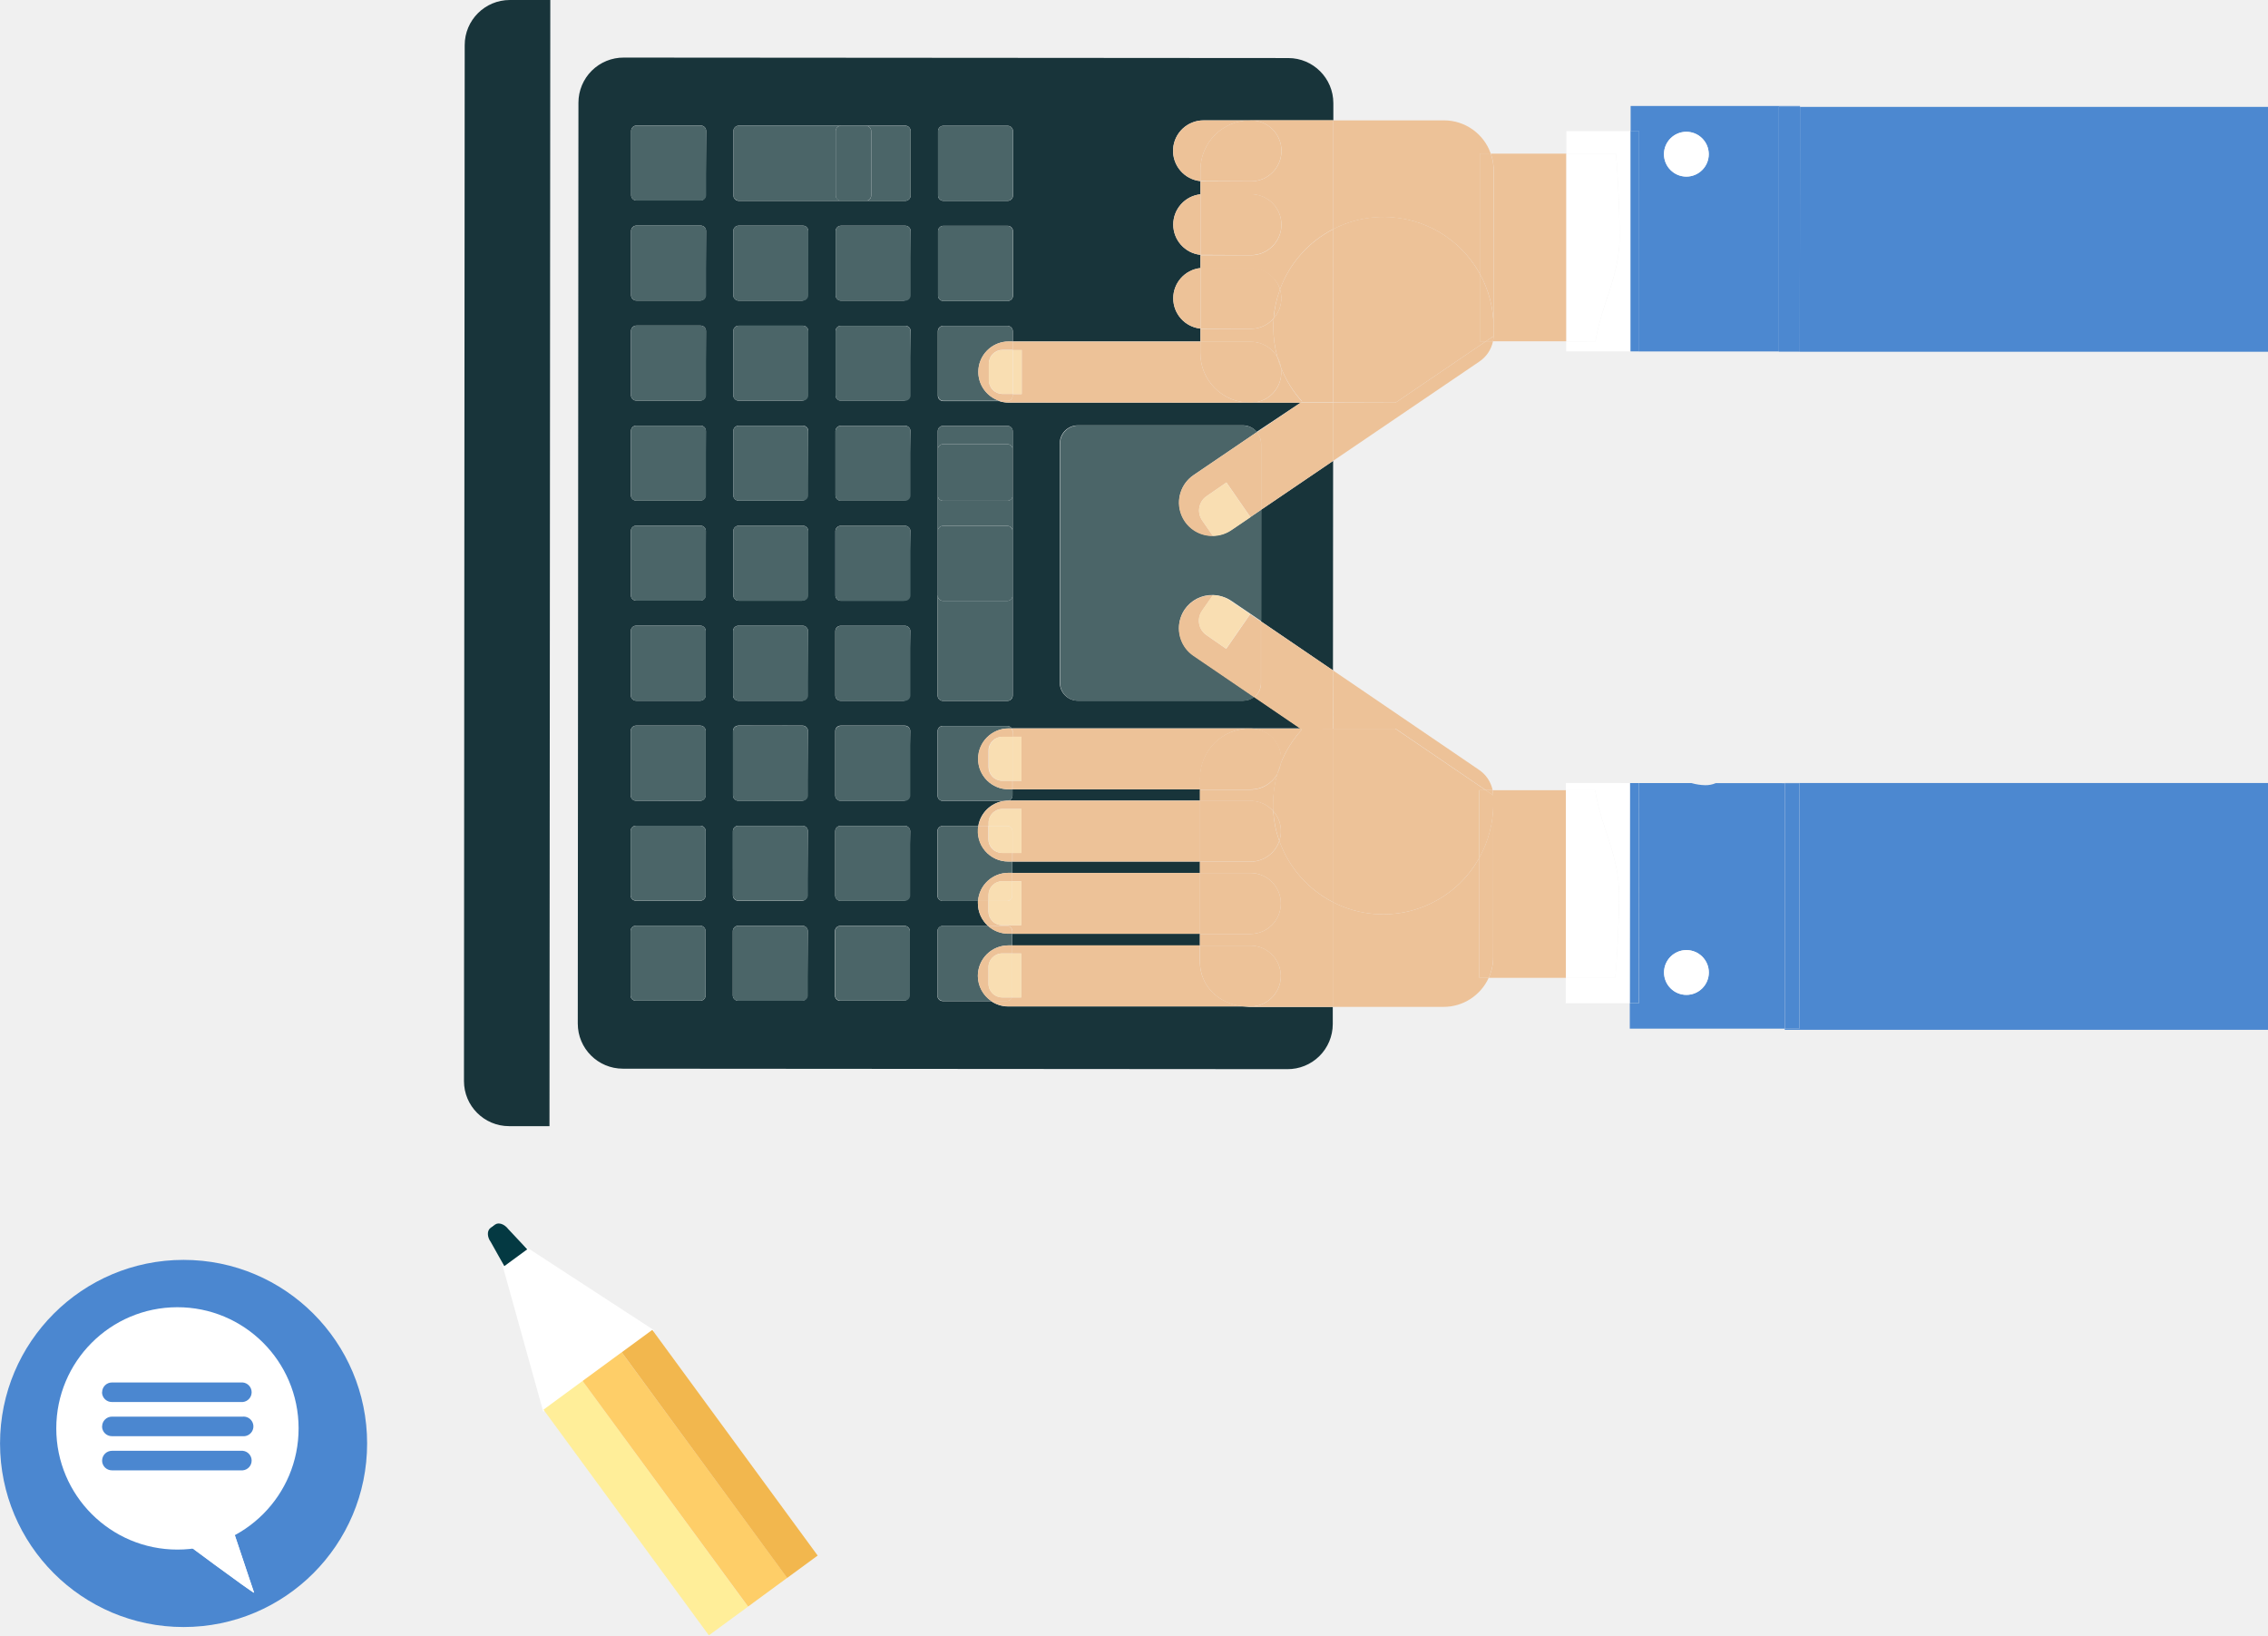
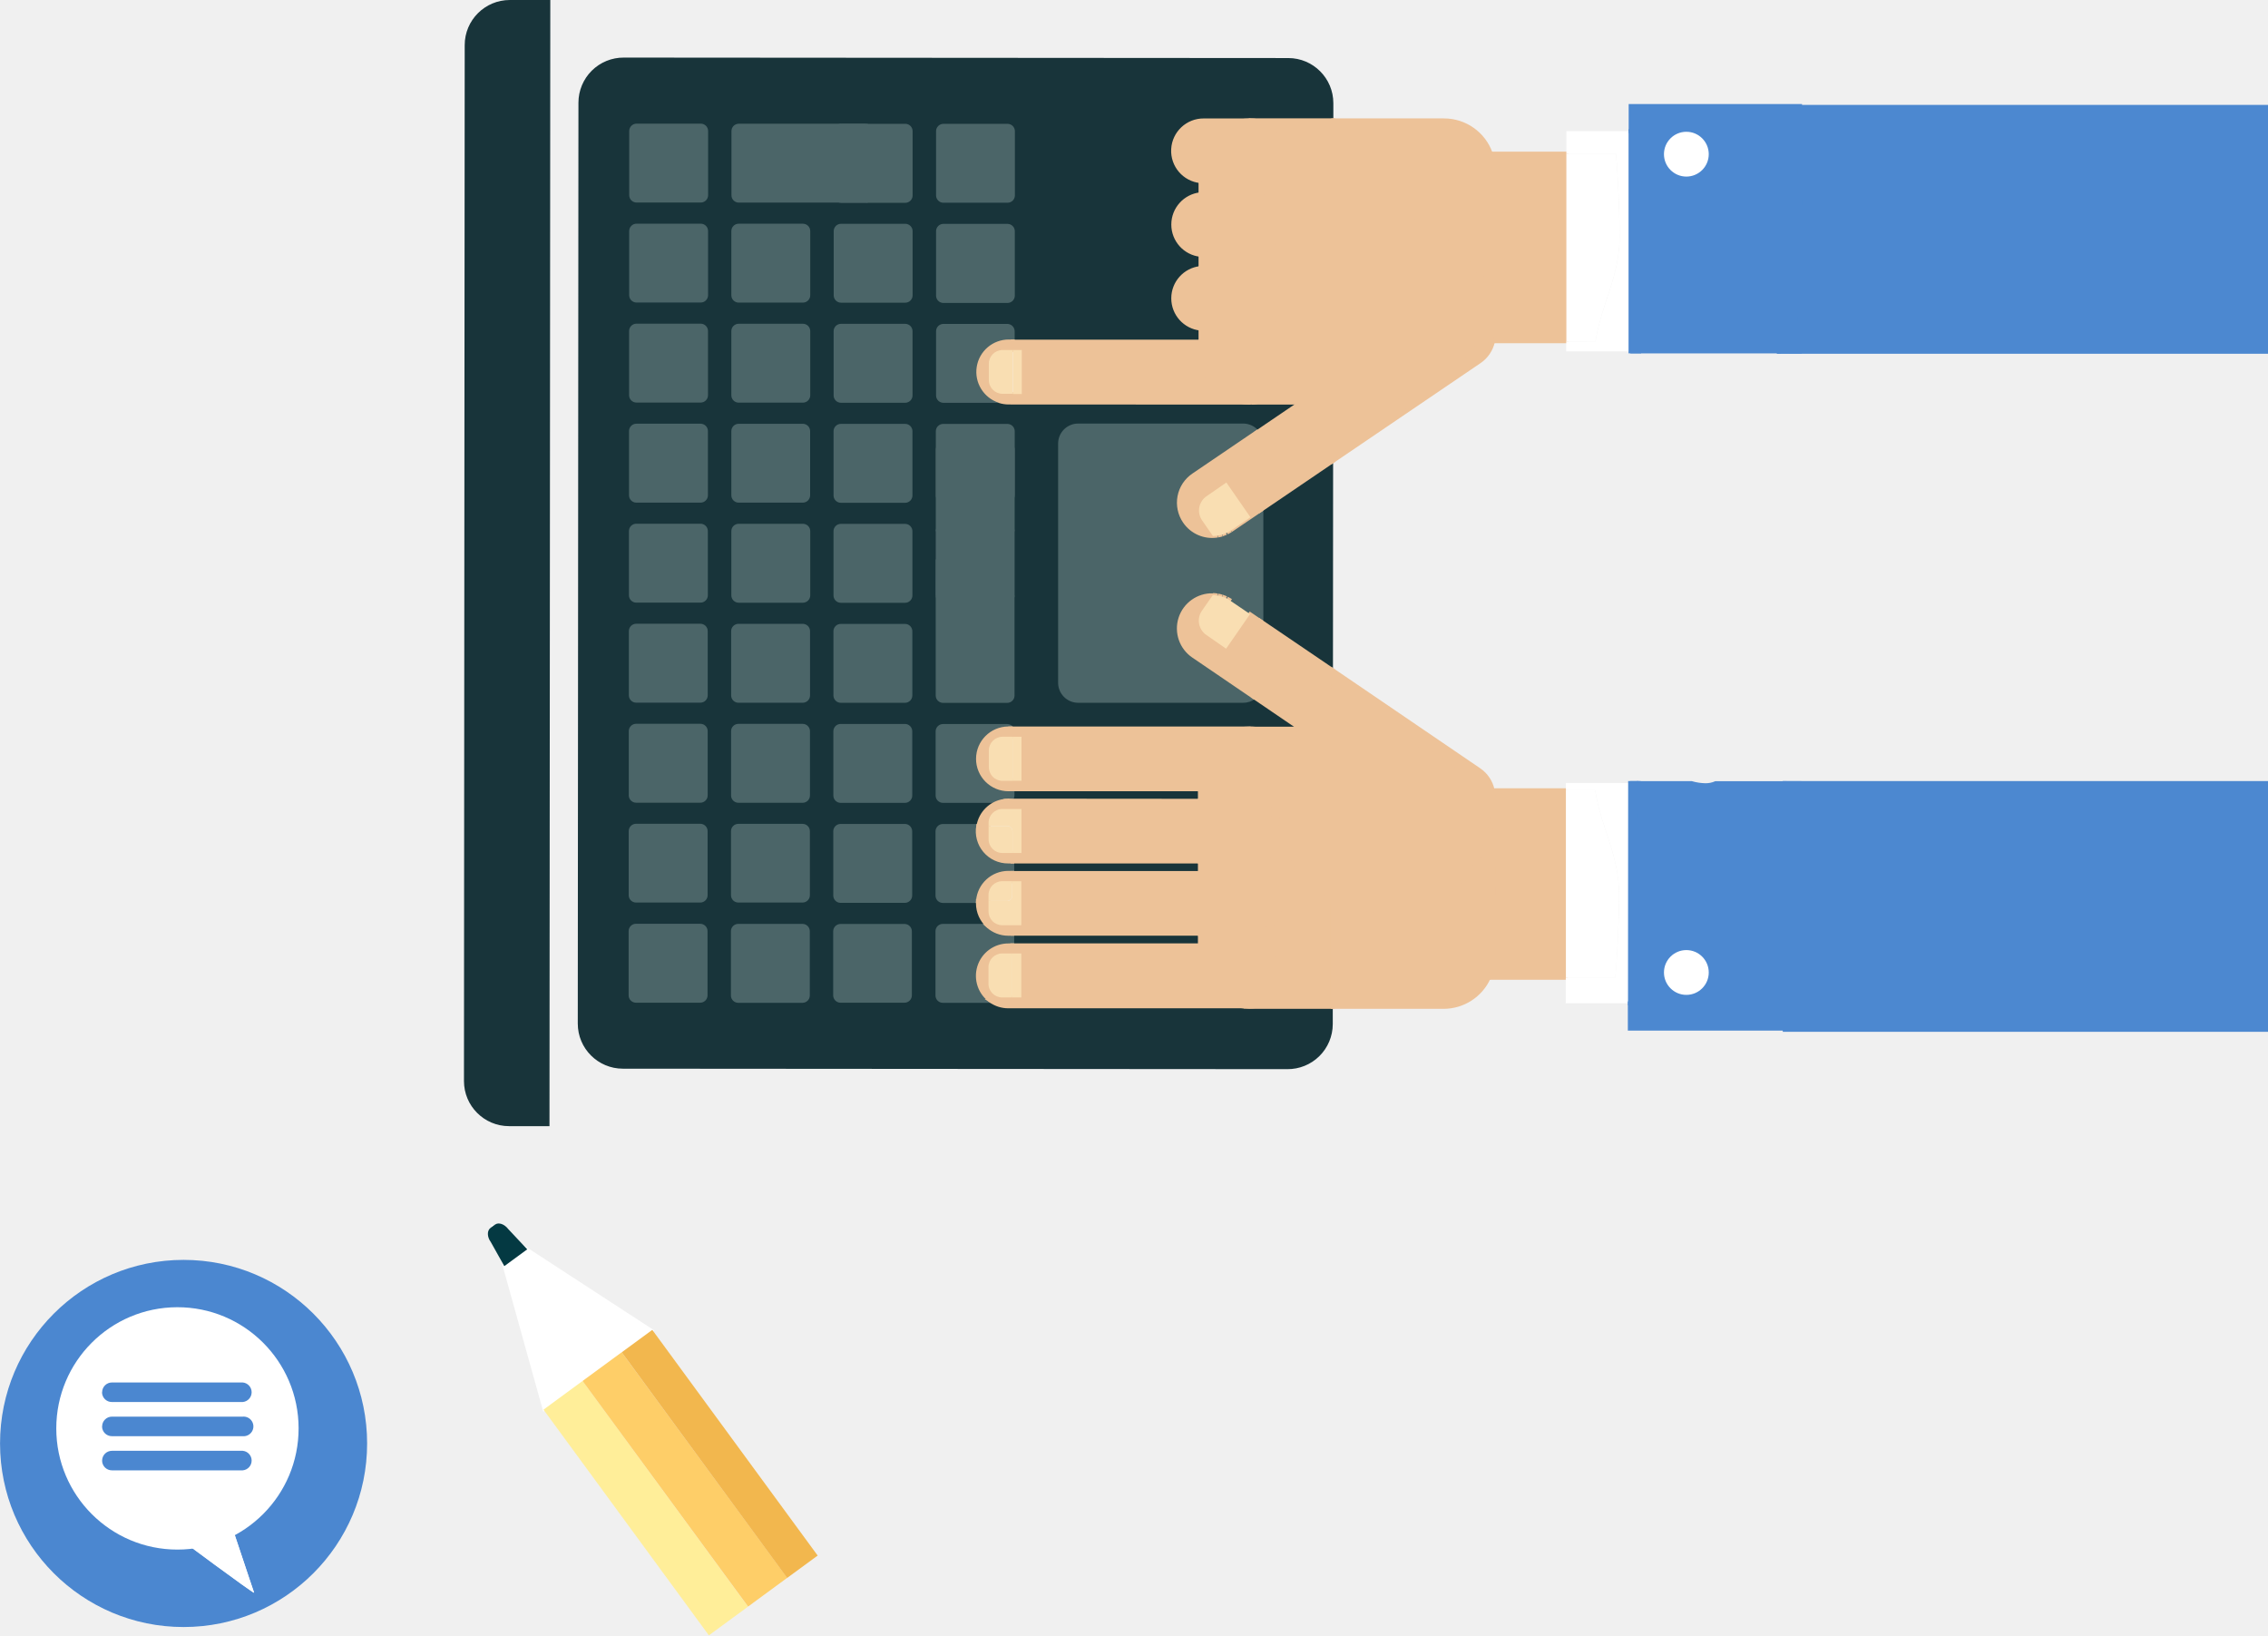
<svg xmlns="http://www.w3.org/2000/svg" viewBox="0 0 580.29 418.34">
  <defs>
-     <style>.cls-1{fill:#4b87d0;}.cls-2{fill:#fff;}.cls-3{fill:#fe9;}.cls-4{fill:#fece68;}.cls-5{fill:#f2b74e;}.cls-6{fill:#043942;}.cls-7{fill:none;}.cls-8{fill:#18343a;}.cls-9{fill:#4b6568;}.cls-10{fill:#edc298;}.cls-11{fill:#f9deb2;}.cls-12{fill:#4c88d0;}</style>
+     <style>
+             .cls-1{fill:#4b87d0;}.cls-2{fill:#fff;}.cls-3{fill:#fe9;}.cls-4{fill:#fece68;}.cls-5{fill:#f2b74e;}.cls-6{fill:#043942;}.cls-7{fill:none;}.cls-8{fill:#18343a;}.cls-9{fill:#4b6568;stroke: #4b6568;}.cls-10{fill:#edc298;stroke: #edc298;}.cls-11{fill:#f9deb2;}.cls-12{fill:#4c88d0;stroke: #4c88d0;}
+         </style>
  </defs>
  <g id="Layer_2" data-name="Layer 2">
    <g id="Layer_1-2" data-name="Layer 1">
      <circle class="cls-1" cx="46.97" cy="369.25" r="46.96" />
      <path class="cls-2" d="M57.76,385.9c.16.25,7,20.94,7.27,21.52S45.15,393,45.15,393,57.41,385.34,57.76,385.9Z" />
      <path class="cls-2" d="M57.76,385.9s-.07,0-.16,0c-1.48.27-12.46,7.16-12.46,7.16S64.6,407.52,65,407.44a0,0,0,0,0,0,0C64.8,406.84,57.92,386.15,57.76,385.9Z" />
      <path class="cls-2" d="M14.4,365.4a31,31,0,1,0,30.92-31A31,31,0,0,0,14.4,365.4Zm11.73,8.24a2.51,2.51,0,0,1,2.51-2.51l33.46,0a2.51,2.51,0,0,1,0,5l-33.46,0A2.51,2.51,0,0,1,26.12,373.64Zm0-8.74a2.51,2.51,0,0,1,2.51-2.51l33.46,0a2.51,2.51,0,1,1,0,5l-33.46,0A2.51,2.51,0,0,1,26.11,364.91Zm0-8.74a2.51,2.51,0,0,1,2.51-2.51l33.46,0a2.51,2.51,0,0,1,0,5l-33.46,0A2.51,2.51,0,0,1,26.1,356.17Z" />
      <polygon class="cls-2" points="139.17 360.67 126.11 313.76 166.92 340.32 139.17 360.67" />
      <path class="cls-2" d="M139,361.14l-13.36-48,41.78,27.2Zm-12.41-46.73,12.74,45.78,27.09-19.85Z" />
      <polygon class="cls-3" points="191.39 411 181.37 418.34 139.06 360.6 149.06 353.26 191.39 411" />
      <rect class="cls-4" x="169.02" y="342.67" width="12.41" height="71.58" transform="translate(-189.93 176.98) rotate(-36.27)" />
      <rect class="cls-5" x="179.3" y="336.14" width="9.69" height="71.58" transform="translate(-184.25 180.81) rotate(-36.24)" />
      <path class="cls-6" d="M134.9,319.59l-4.84-5.16c-1-1.31-2.49-1.83-3.42-1.15l-1.13.83c-.93.68-.9,2.3.06,3.61l3.46,6.17Z" />
      <path class="cls-2" d="M190.84,185.31l-.18-4.06-5.38.25.18,4.06a16.57,16.57,0,0,0-6.86,3.22l-3-2.74L172,190l3,2.74a16.55,16.55,0,0,0-2.59,7.13l-4.06.19.24,5.39,4.06-.19a16.48,16.48,0,0,0,3.2,6.86l-2.74,3,4,3.63,2.74-3a16.47,16.47,0,0,0,7.12,2.57l.18,4.06,5.39-.25-.18-4.06a16.54,16.54,0,0,0,6.87-3.22l3,2.74,3.64-4-3-2.73a16.63,16.63,0,0,0,2.59-7.13l4.06-.19-.24-5.39-4.06.19a16.57,16.57,0,0,0-3.2-6.86l2.74-3-4-3.63-2.74,3A16.5,16.5,0,0,0,190.84,185.31Zm4.47,9.47a9.55,9.55,0,1,1-13.48.62A9.54,9.54,0,0,1,195.31,194.78Z" />
      <path class="cls-7" d="M455.14,89.92l-38,0H400.73V87.31H382a8.3,8.3,0,0,1-3.46,5.21l-37.4,25.39,0,53.59,37.36,25.44a8.31,8.31,0,0,1,3.45,5.21h18.78V200.3h32.08a13.63,13.63,0,0,0,3.53.54,6.5,6.5,0,0,0,2.69-.53h17.69v0H580.29V90H455.14Z" />
      <rect class="cls-8" x="259.04" y="238.88" width="47.97" height="2.98" />
      <path class="cls-8" d="M259.06,201.91v1.6a1.38,1.38,0,0,1-.89,1.28l48.87,0v-2.89Z" />
      <rect class="cls-8" x="259.05" y="220.4" width="47.98" height="2.89" />
      <polygon class="cls-8" points="322.65 158.95 341.05 171.49 341.09 117.9 322.67 130.4 322.65 158.95" />
      <path class="cls-8" d="M318.22,257.47l-60.24,0a7.75,7.75,0,0,1-4.4-1.37H241.22a1.38,1.38,0,0,1-1.38-1.38V238.24a1.38,1.38,0,0,1,1.38-1.38h11.58a7.76,7.76,0,0,1-2.6-5.81c0-.2,0-.39,0-.59h-9a1.38,1.38,0,0,1-1.38-1.38V212.66a1.38,1.38,0,0,1,1.38-1.38h9.09a7.78,7.78,0,0,1,6.54-6.39H241.25a1.38,1.38,0,0,1-1.38-1.38V187.07a1.38,1.38,0,0,1,1.38-1.38H257.7a1.38,1.38,0,0,1,1.15.62l61.12,0h12.76l-11.85-8.07a4.58,4.58,0,0,1-2.88,1l-42.23,0a4.63,4.63,0,0,1-4.62-4.63l0-61.18a4.62,4.62,0,0,1,4.63-4.62l42.23,0a4.6,4.6,0,0,1,3.53,1.66L332.79,103H320l-61.94,0a7.78,7.78,0,0,1-2.42-.39H241.33a1.38,1.38,0,0,1-1.38-1.38V84.73a1.38,1.38,0,0,1,1.38-1.38h16.43a1.38,1.38,0,0,1,1.38,1.38v2.61l48,0V84.06a7.79,7.79,0,0,1,0-15.49V65.19a7.79,7.79,0,0,1,0-15.49V46.33A7.79,7.79,0,0,1,308,30.79h11.84l21.31,0V26.4a11.54,11.54,0,0,0-11.53-11.55l-170-.12A11.54,11.54,0,0,0,148,26.26l-.17,235.57a11.54,11.54,0,0,0,11.53,11.55l170,.12A11.54,11.54,0,0,0,341,262v-4.41l-21.31,0C319.19,257.55,318.7,257.52,318.22,257.47ZM240,33.55a1.38,1.38,0,0,1,1.38-1.38h16.43a1.38,1.38,0,0,1,1.38,1.38V50a1.38,1.38,0,0,1-1.38,1.38H241.36A1.38,1.38,0,0,1,240,50Zm0,25.59a1.38,1.38,0,0,1,1.38-1.38h16.43a1.38,1.38,0,0,1,1.38,1.38V75.58A1.38,1.38,0,0,1,257.78,77H241.34A1.38,1.38,0,0,1,240,75.57Zm-.07,93.19V126.75h0V110.31a1.38,1.38,0,0,1,1.38-1.38h16.43a1.38,1.38,0,0,1,1.38,1.38v16.43h0v25.59h0l0,25.59a1.38,1.38,0,0,1-1.38,1.38H241.27a1.38,1.38,0,0,1-1.38-1.38l0-25.58Zm-59.39,102.3a1.38,1.38,0,0,1-1.38,1.38H162.71a1.38,1.38,0,0,1-1.38-1.38V238.18a1.38,1.38,0,0,1,1.38-1.38h16.43a1.38,1.38,0,0,1,1.38,1.38Zm0-25.59a1.38,1.38,0,0,1-1.38,1.38H162.73a1.38,1.38,0,0,1-1.38-1.38V212.6a1.38,1.38,0,0,1,1.38-1.38h16.43a1.38,1.38,0,0,1,1.38,1.38Zm0-25.58a1.38,1.38,0,0,1-1.38,1.38H162.75a1.38,1.38,0,0,1-1.38-1.38V187a1.38,1.38,0,0,1,1.38-1.38h16.43a1.38,1.38,0,0,1,1.38,1.38Zm0-25.59a1.38,1.38,0,0,1-1.38,1.38H162.77a1.38,1.38,0,0,1-1.38-1.38V161.43a1.38,1.38,0,0,1,1.38-1.38h16.43a1.38,1.38,0,0,1,1.38,1.38Zm0-25.59a1.38,1.38,0,0,1-1.38,1.38H162.79a1.38,1.38,0,0,1-1.38-1.38V135.84a1.38,1.38,0,0,1,1.38-1.38h16.43a1.38,1.38,0,0,1,1.38,1.38Zm0-25.59a1.38,1.38,0,0,1-1.38,1.38H162.8a1.38,1.38,0,0,1-1.38-1.38V110.25a1.38,1.38,0,0,1,1.38-1.38h16.43a1.38,1.38,0,0,1,1.38,1.38Zm0-25.59a1.38,1.38,0,0,1-1.38,1.38H162.82a1.38,1.38,0,0,1-1.38-1.38V84.67a1.38,1.38,0,0,1,1.38-1.38h16.43a1.38,1.38,0,0,1,1.38,1.38Zm0-25.59a1.38,1.38,0,0,1-1.38,1.38H162.84a1.38,1.38,0,0,1-1.38-1.38V59.08a1.38,1.38,0,0,1,1.38-1.38h16.43a1.38,1.38,0,0,1,1.38,1.38Zm0-25.59a1.38,1.38,0,0,1-1.38,1.38H162.86a1.38,1.38,0,0,1-1.38-1.38V33.49a1.38,1.38,0,0,1,1.38-1.38H179.3a1.38,1.38,0,0,1,1.38,1.38Zm26,204.71a1.38,1.38,0,0,1-1.38,1.38H188.88a1.38,1.38,0,0,1-1.38-1.38V238.2a1.38,1.38,0,0,1,1.38-1.38h16.43a1.38,1.38,0,0,1,1.38,1.38Zm0-25.58a1.38,1.38,0,0,1-1.38,1.38H188.9a1.38,1.38,0,0,1-1.38-1.38V212.62a1.38,1.38,0,0,1,1.38-1.38h16.43a1.38,1.38,0,0,1,1.38,1.38Zm0-25.59a1.38,1.38,0,0,1-1.38,1.38H188.92a1.38,1.38,0,0,1-1.38-1.38V187a1.38,1.38,0,0,1,1.38-1.38h16.43a1.38,1.38,0,0,1,1.38,1.38Zm0-25.58a1.38,1.38,0,0,1-1.38,1.38H188.93a1.38,1.38,0,0,1-1.38-1.38V161.44a1.38,1.38,0,0,1,1.38-1.38h16.43a1.38,1.38,0,0,1,1.38,1.38Zm0-25.59a1.38,1.38,0,0,1-1.38,1.38H189a1.38,1.38,0,0,1-1.38-1.38V135.86a1.38,1.38,0,0,1,1.38-1.38h16.43a1.38,1.38,0,0,1,1.38,1.38Zm0-25.59a1.38,1.38,0,0,1-1.38,1.38H189a1.38,1.38,0,0,1-1.38-1.38V110.27a1.38,1.38,0,0,1,1.38-1.38h16.43a1.38,1.38,0,0,1,1.38,1.38Zm0-25.58a1.38,1.38,0,0,1-1.38,1.38H189a1.38,1.38,0,0,1-1.38-1.38V84.69A1.38,1.38,0,0,1,189,83.31h16.43a1.38,1.38,0,0,1,1.38,1.38Zm0-25.59a1.38,1.38,0,0,1-1.38,1.38H189a1.38,1.38,0,0,1-1.38-1.38V59.1A1.38,1.38,0,0,1,189,57.72h16.43a1.38,1.38,0,0,1,1.38,1.38Zm26,179.12a1.38,1.38,0,0,1-1.38,1.38H215a1.38,1.38,0,0,1-1.38-1.38V238.22a1.38,1.38,0,0,1,1.38-1.38h16.43a1.38,1.38,0,0,1,1.38,1.38Zm0-25.59a1.38,1.38,0,0,1-1.38,1.38H215.07a1.38,1.38,0,0,1-1.38-1.38V212.64a1.38,1.38,0,0,1,1.38-1.38h16.43a1.38,1.38,0,0,1,1.38,1.38Zm0-25.59a1.38,1.38,0,0,1-1.38,1.38H215.08a1.38,1.38,0,0,1-1.38-1.38V187a1.38,1.38,0,0,1,1.38-1.38h16.43a1.38,1.38,0,0,1,1.38,1.38Zm0-25.58a1.38,1.38,0,0,1-1.38,1.38H215.1a1.38,1.38,0,0,1-1.38-1.38V161.46a1.38,1.38,0,0,1,1.38-1.38h16.43a1.38,1.38,0,0,1,1.38,1.38Zm0-25.59a1.38,1.38,0,0,1-1.38,1.38H215.12a1.38,1.38,0,0,1-1.38-1.38V135.88a1.38,1.38,0,0,1,1.38-1.38h16.43a1.38,1.38,0,0,1,1.38,1.38Zm0-25.59a1.38,1.38,0,0,1-1.38,1.38H215.14a1.38,1.38,0,0,1-1.38-1.38V110.29a1.38,1.38,0,0,1,1.38-1.38h16.43a1.38,1.38,0,0,1,1.38,1.38Zm0-25.59a1.38,1.38,0,0,1-1.38,1.38H215.16a1.38,1.38,0,0,1-1.38-1.38V84.71a1.38,1.38,0,0,1,1.38-1.38H231.6A1.38,1.38,0,0,1,233,84.72Zm0-25.59a1.38,1.38,0,0,1-1.38,1.38H215.18a1.38,1.38,0,0,1-1.38-1.38V59.12a1.38,1.38,0,0,1,1.38-1.38h16.43A1.38,1.38,0,0,1,233,59.13ZM233,50a1.38,1.38,0,0,1-1.38,1.38H221.51l-32.48,0a1.38,1.38,0,0,1-1.38-1.38V33.51A1.38,1.38,0,0,1,189,32.14l26.17,0h16.43A1.38,1.38,0,0,1,233,33.55Z" />
      <rect class="cls-9" x="161.34" y="236.81" width="19.19" height="19.19" rx="1.38" ry="1.38" />
      <path class="cls-9" d="M179.17,211.23H162.74a1.38,1.38,0,0,0-1.38,1.38V229a1.38,1.38,0,0,0,1.38,1.38h16.43a1.38,1.38,0,0,0,1.38-1.38V212.61A1.38,1.38,0,0,0,179.17,211.23Z" />
      <path class="cls-9" d="M179.19,185.65H162.76a1.38,1.38,0,0,0-1.38,1.38v16.43a1.38,1.38,0,0,0,1.38,1.38h16.43a1.38,1.38,0,0,0,1.38-1.38V187A1.38,1.38,0,0,0,179.19,185.65Z" />
      <path class="cls-9" d="M179.21,160.06H162.78a1.38,1.38,0,0,0-1.38,1.38v16.43a1.38,1.38,0,0,0,1.38,1.38H179.2a1.38,1.38,0,0,0,1.38-1.38V161.44A1.38,1.38,0,0,0,179.21,160.06Z" />
      <path class="cls-9" d="M179.23,134.47H162.8a1.38,1.38,0,0,0-1.38,1.38v16.43a1.38,1.38,0,0,0,1.38,1.38h16.43a1.38,1.38,0,0,0,1.38-1.38V135.85A1.38,1.38,0,0,0,179.23,134.47Z" />
      <path class="cls-9" d="M179.25,108.89H162.82a1.38,1.38,0,0,0-1.38,1.38v16.43a1.38,1.38,0,0,0,1.38,1.38h16.43a1.38,1.38,0,0,0,1.38-1.38V110.27A1.38,1.38,0,0,0,179.25,108.89Z" />
      <path class="cls-9" d="M179.27,83.3H162.84a1.38,1.38,0,0,0-1.38,1.38V101.1a1.38,1.38,0,0,0,1.38,1.38h16.43a1.38,1.38,0,0,0,1.38-1.38V84.68A1.38,1.38,0,0,0,179.27,83.3Z" />
      <path class="cls-9" d="M179.28,57.72H162.86a1.38,1.38,0,0,0-1.38,1.38V75.51a1.38,1.38,0,0,0,1.38,1.38h16.43a1.38,1.38,0,0,0,1.38-1.38V59.1A1.38,1.38,0,0,0,179.28,57.72Z" />
      <path class="cls-9" d="M179.3,32.13H162.87a1.38,1.38,0,0,0-1.38,1.38V49.93a1.38,1.38,0,0,0,1.38,1.38h16.43a1.38,1.38,0,0,0,1.38-1.38V33.51A1.38,1.38,0,0,0,179.3,32.13Z" />
      <path class="cls-9" d="M205.32,236.84H188.89a1.38,1.38,0,0,0-1.38,1.38v16.43a1.38,1.38,0,0,0,1.38,1.38h16.43a1.38,1.38,0,0,0,1.38-1.38V238.22A1.38,1.38,0,0,0,205.32,236.84Z" />
      <path class="cls-9" d="M205.34,211.25H188.91a1.38,1.38,0,0,0-1.38,1.38V229a1.38,1.38,0,0,0,1.38,1.38h16.43a1.38,1.38,0,0,0,1.38-1.38V212.63A1.38,1.38,0,0,0,205.34,211.25Z" />
      <path class="cls-9" d="M205.36,185.67H188.93a1.38,1.38,0,0,0-1.38,1.38v16.43a1.38,1.38,0,0,0,1.38,1.38h16.43a1.38,1.38,0,0,0,1.38-1.38V187A1.38,1.38,0,0,0,205.36,185.67Z" />
      <path class="cls-9" d="M205.38,160.08H188.95a1.38,1.38,0,0,0-1.38,1.38v16.43a1.38,1.38,0,0,0,1.38,1.38h16.43a1.38,1.38,0,0,0,1.38-1.38V161.46A1.38,1.38,0,0,0,205.38,160.08Z" />
      <path class="cls-9" d="M205.39,134.49H189a1.38,1.38,0,0,0-1.38,1.38v16.43a1.38,1.38,0,0,0,1.38,1.38h16.43a1.38,1.38,0,0,0,1.38-1.38V135.87A1.38,1.38,0,0,0,205.39,134.49Z" />
      <path class="cls-9" d="M205.41,108.91H189a1.38,1.38,0,0,0-1.38,1.38V126.7a1.38,1.38,0,0,0,1.38,1.38H205.4a1.38,1.38,0,0,0,1.38-1.38V110.29A1.38,1.38,0,0,0,205.41,108.91Z" />
      <path class="cls-9" d="M205.43,83.32H189a1.38,1.38,0,0,0-1.38,1.38v16.43A1.38,1.38,0,0,0,189,102.5h16.43a1.38,1.38,0,0,0,1.38-1.38V84.7A1.38,1.38,0,0,0,205.43,83.32Z" />
      <path class="cls-9" d="M205.45,57.73H189a1.38,1.38,0,0,0-1.38,1.38V75.53A1.38,1.38,0,0,0,189,76.91h16.43a1.38,1.38,0,0,0,1.38-1.38V59.11A1.38,1.38,0,0,0,205.45,57.73Z" />
      <polygon class="cls-9" points="221.53 32.16 217.29 32.16 221.53 32.16 221.53 32.16" />
      <path class="cls-9" d="M213.82,50V33.53a1.38,1.38,0,0,1,1.38-1.38l-26.17,0a1.38,1.38,0,0,0-1.38,1.38V49.95A1.38,1.38,0,0,0,189,51.33l32.48,0H215.2A1.38,1.38,0,0,1,213.82,50Z" />
      <path class="cls-9" d="M231.49,236.86H215.06a1.38,1.38,0,0,0-1.38,1.38v16.43A1.38,1.38,0,0,0,215,256h16.43a1.38,1.38,0,0,0,1.38-1.38V238.24A1.38,1.38,0,0,0,231.49,236.86Z" />
      <path class="cls-9" d="M231.51,211.27H215.08a1.38,1.38,0,0,0-1.38,1.38v16.43a1.38,1.38,0,0,0,1.38,1.38h16.43a1.38,1.38,0,0,0,1.38-1.38V212.65A1.38,1.38,0,0,0,231.51,211.27Z" />
      <path class="cls-9" d="M231.53,185.69H215.1a1.38,1.38,0,0,0-1.38,1.38v16.43a1.38,1.38,0,0,0,1.38,1.38h16.43a1.38,1.38,0,0,0,1.38-1.38V187.06A1.38,1.38,0,0,0,231.53,185.69Z" />
      <path class="cls-9" d="M231.55,160.1H215.12a1.38,1.38,0,0,0-1.38,1.38V177.9a1.38,1.38,0,0,0,1.38,1.38h16.43a1.38,1.38,0,0,0,1.38-1.38V161.48A1.38,1.38,0,0,0,231.55,160.1Z" />
      <path class="cls-9" d="M231.56,134.51H215.14a1.38,1.38,0,0,0-1.38,1.38v16.43a1.38,1.38,0,0,0,1.38,1.38h16.43a1.38,1.38,0,0,0,1.38-1.38V135.89A1.38,1.38,0,0,0,231.56,134.51Z" />
      <path class="cls-9" d="M231.58,108.93H215.15a1.38,1.38,0,0,0-1.38,1.38v16.43a1.38,1.38,0,0,0,1.38,1.38h16.43a1.38,1.38,0,0,0,1.38-1.38V110.31A1.38,1.38,0,0,0,231.58,108.93Z" />
      <path class="cls-9" d="M231.6,83.34H215.17a1.38,1.38,0,0,0-1.38,1.38v16.43a1.38,1.38,0,0,0,1.38,1.38h16.43a1.38,1.38,0,0,0,1.38-1.38V84.72A1.38,1.38,0,0,0,231.6,83.34Z" />
      <path class="cls-9" d="M231.62,57.75H215.19a1.38,1.38,0,0,0-1.38,1.38V75.55a1.38,1.38,0,0,0,1.38,1.38h16.43A1.38,1.38,0,0,0,233,75.56V59.13A1.38,1.38,0,0,0,231.62,57.75Z" />
      <polygon class="cls-9" points="215.21 32.16 215.21 32.16 217.29 32.16 215.21 32.16" />
      <path class="cls-9" d="M231.64,32.17H221.53a1.38,1.38,0,0,1,1.38,1.38V50a1.38,1.38,0,0,1-1.37,1.38h10.11A1.38,1.38,0,0,0,233,50V33.55A1.38,1.38,0,0,0,231.64,32.17Z" />
      <path class="cls-9" d="M222.89,50V33.54a1.38,1.38,0,0,0-1.37-1.38h-6.32a1.38,1.38,0,0,0-1.38,1.38V50a1.38,1.38,0,0,0,1.38,1.38h6.32A1.38,1.38,0,0,0,222.89,50Z" />
      <path class="cls-9" d="M250.19,249.63a7.79,7.79,0,0,1,7.8-7.79h1v-3h-1a7.76,7.76,0,0,1-5.18-2H241.23a1.38,1.38,0,0,0-1.38,1.38v16.43a1.38,1.38,0,0,0,1.38,1.38h12.36A7.78,7.78,0,0,1,250.19,249.63Z" />
      <path class="cls-9" d="M258,223.28h1v-2.89h-1a7.75,7.75,0,0,1-7.67-9.1h-9.09a1.38,1.38,0,0,0-1.38,1.38v16.43a1.38,1.38,0,0,0,1.38,1.38h9A7.78,7.78,0,0,1,258,223.28Z" />
      <path class="cls-9" d="M258.17,204.8a1.38,1.38,0,0,0,.89-1.28v-1.6h-1a7.79,7.79,0,1,1,0-15.58h.82a1.38,1.38,0,0,0-1.15-.62H241.27a1.38,1.38,0,0,0-1.38,1.38V203.5a1.38,1.38,0,0,0,1.38,1.38h15.63a7.84,7.84,0,0,1,1.14-.09Z" />
      <path class="cls-9" d="M241.27,179.3H257.7a1.38,1.38,0,0,0,1.38-1.38l0-25.59a1.38,1.38,0,0,1-1.38,1.38H241.29a1.38,1.38,0,0,1-1.38-1.37l0,25.58A1.38,1.38,0,0,0,241.27,179.3Z" />
      <path class="cls-9" d="M241.3,134.52h16.43a1.38,1.38,0,0,1,1.38,1.36v-9.14a1.38,1.38,0,0,1-1.38,1.38H241.31a1.38,1.38,0,0,1-1.38-1.37v9.14A1.38,1.38,0,0,1,241.3,134.52Z" />
      <polygon class="cls-9" points="239.91 152.33 239.91 152.34 239.92 143.11 239.91 152.33" />
      <path class="cls-9" d="M259.1,152.34v0Z" />
      <path class="cls-9" d="M241.29,153.71h16.43a1.38,1.38,0,0,0,1.38-1.38V135.89a1.38,1.38,0,0,0-1.38-1.36H241.3a1.38,1.38,0,0,0-1.38,1.38v16.44A1.38,1.38,0,0,0,241.29,153.71Z" />
      <path class="cls-9" d="M241.32,113.62h16.43a1.38,1.38,0,0,1,1.38,1.38v11.74h0V110.32a1.38,1.38,0,0,0-1.38-1.38H241.32a1.38,1.38,0,0,0-1.38,1.38v16.43h0V115A1.38,1.38,0,0,1,241.32,113.62Z" />
      <path class="cls-9" d="M241.31,128.12h16.43a1.38,1.38,0,0,0,1.38-1.38V115a1.38,1.38,0,0,0-1.38-1.38H241.32a1.38,1.38,0,0,0-1.38,1.38v11.76A1.38,1.38,0,0,0,241.31,128.12Z" />
      <path class="cls-9" d="M250.31,95.14a7.79,7.79,0,0,1,7.8-7.79h1V84.74a1.38,1.38,0,0,0-1.38-1.38H241.34A1.38,1.38,0,0,0,240,84.73v16.43a1.38,1.38,0,0,0,1.38,1.38h14.35A7.79,7.79,0,0,1,250.31,95.14Z" />
      <path class="cls-9" d="M241.34,77h16.43a1.38,1.38,0,0,0,1.38-1.38V59.15a1.38,1.38,0,0,0-1.38-1.38H241.36A1.38,1.38,0,0,0,240,59.14V75.57A1.38,1.38,0,0,0,241.34,77Z" />
      <path class="cls-9" d="M241.36,51.36h16.43A1.38,1.38,0,0,0,259.17,50V33.56a1.38,1.38,0,0,0-1.38-1.38H241.38A1.38,1.38,0,0,0,240,33.55V50A1.38,1.38,0,0,0,241.36,51.36Z" />
      <path class="cls-9" d="M303.09,155.93a8.49,8.49,0,0,1,7.25-3.72h0a8.48,8.48,0,0,1,1.12.11h.09a8.4,8.4,0,0,1,1.12.27l.05,0a8.44,8.44,0,0,1,1,.38l.26.12a8.48,8.48,0,0,1,1,.56l5,3.39h0l2.76,1.88,0-28.55-7.75,5.26a8.55,8.55,0,0,1-1,.56l-.26.12a8.39,8.39,0,0,1-.95.37l-.06,0a8.46,8.46,0,0,1-1.12.26h-.08a8.5,8.5,0,0,1-6.1-15.43l16.2-11a4.6,4.6,0,0,0-3.53-1.66l-42.23,0a4.62,4.62,0,0,0-4.63,4.62l0,61.18a4.63,4.63,0,0,0,4.62,4.63l42.23,0a4.58,4.58,0,0,0,2.88-1l-15.54-10.58A8.5,8.5,0,0,1,303.09,155.93Z" />
      <path class="cls-8" d="M118.9,11.53l-.19,265a11.54,11.54,0,0,0,11.53,11.55h10.35L140.8,0H130.45A11.54,11.54,0,0,0,118.9,11.53Z" />
      <path class="cls-10" d="M307.12,90.28V87.39l-48,0v2.18h2.29v11.25h-2.29v.38a1.38,1.38,0,0,1-1.38,1.38h-2.08a7.78,7.78,0,0,0,2.42.39L320,103h-.24A12.68,12.68,0,0,1,307.12,90.28Z" />
      <path class="cls-10" d="M259.14,101.17v-.38h-2.6A3.52,3.52,0,0,1,253,97.27V93a3.51,3.51,0,0,1,3.52-3.51h2.6V87.35h-1a7.79,7.79,0,0,0-2.43,15.2h2.08A1.38,1.38,0,0,0,259.14,101.17Z" />
      <path class="cls-10" d="M300.18,76.31a7.79,7.79,0,0,0,6.95,7.75V68.57A7.79,7.79,0,0,0,300.18,76.31Z" />
      <path class="cls-10" d="M300.19,57.44a7.79,7.79,0,0,0,6.95,7.75V49.7A7.8,7.8,0,0,0,300.19,57.44Z" />
      <path class="cls-10" d="M319.77,30.8H308a7.79,7.79,0,0,0-.85,15.54V43.47A12.68,12.68,0,0,1,319.77,30.8Z" />
      <path class="cls-10" d="M354,55.52A28.06,28.06,0,0,1,378.61,70l0-30.76h2.8a12.68,12.68,0,0,0-11.94-8.45l-28.35,0,0,27.82A28.1,28.1,0,0,1,354,55.52Z" />
      <path class="cls-10" d="M326.86,91.43a28.15,28.15,0,0,1-1.07-7.71c0-.76,0-1.51.1-2.25A7.76,7.76,0,0,1,320,84.12H308a7.86,7.86,0,0,1-.84,0v3.33H320A7.79,7.79,0,0,1,326.86,91.43Z" />
      <path class="cls-10" d="M327.73,94a7.73,7.73,0,0,1-7.48,9h12.54l.36-.25A28.33,28.33,0,0,1,327.73,94Z" />
      <path class="cls-10" d="M319.77,30.8h.32a7.79,7.79,0,0,1,0,15.59H308a7.85,7.85,0,0,1-.84,0V49.7a7.88,7.88,0,0,1,.84,0h12.08a7.79,7.79,0,0,1,0,15.59H308a7.82,7.82,0,0,1-.84,0v3.38a7.87,7.87,0,0,1,.84,0h12.08A7.8,7.8,0,0,1,327.5,74a28.31,28.31,0,0,1,13.63-15.41l0-27.82-21.31,0Z" />
      <path class="cls-10" d="M327.83,95.19a7.77,7.77,0,0,0-.1-1.18q-.5-1.27-.87-2.59a7.79,7.79,0,0,0-6.82-4H307.12v2.89A12.68,12.68,0,0,0,319.8,103h.46A7.79,7.79,0,0,0,327.83,95.19Z" />
      <path class="cls-10" d="M320,84.12a7.76,7.76,0,0,0,5.85-2.65A28.09,28.09,0,0,1,327.5,74a7.8,7.8,0,0,0-7.45-5.51H308a7.87,7.87,0,0,0-.84,0V84.06a7.86,7.86,0,0,0,.84,0Z" />
      <path class="cls-10" d="M320.06,65.25a7.79,7.79,0,0,0,0-15.59H308a7.88,7.88,0,0,0-.84,0V65.19a7.82,7.82,0,0,0,.84,0Z" />
      <path class="cls-10" d="M320.07,46.38a7.79,7.79,0,0,0,0-15.59h-.32a12.68,12.68,0,0,0-12.61,12.67v2.86a7.85,7.85,0,0,0,.84,0Z" />
      <path class="cls-10" d="M357.08,103h-16V117.9l37.4-25.39A8.3,8.3,0,0,0,382,87.3H380.2Z" />
      <path class="cls-10" d="M322.67,130.4l18.42-12.51V103h-8.31l-11.21,7.61a4.58,4.58,0,0,1,1.1,3Z" />
      <path class="cls-10" d="M312.69,136.74a8.48,8.48,0,0,1-1.12.26A8.46,8.46,0,0,0,312.69,136.74Z" />
      <path class="cls-10" d="M303.11,133.39a8.49,8.49,0,0,0,8.38,3.62,8.6,8.6,0,0,1-1.13.1l-2.77-4a4.44,4.44,0,0,1,1.13-6.18l5.08-3.51,6.12,8.85-5,3.39,7.75-5.26V113.55a4.58,4.58,0,0,0-1.1-3l-16.2,11A8.5,8.5,0,0,0,303.11,133.39Z" />
      <path class="cls-10" d="M314.91,135.67a8.36,8.36,0,0,1-1,.56A8.55,8.55,0,0,0,314.91,135.67Z" />
      <path class="cls-10" d="M313.69,136.34a8.35,8.35,0,0,1-.95.37A8.39,8.39,0,0,0,313.69,136.34Z" />
      <path class="cls-10" d="M357.08,103,380.2,87.3h-1.6V70a28.13,28.13,0,0,0-37.48-11.4l0,44.35Z" />
      <path class="cls-10" d="M341.13,58.63A28.31,28.31,0,0,0,327.5,74a7.76,7.76,0,0,1-1.61,7.42c-.06.74-.1,1.49-.1,2.25a28.15,28.15,0,0,0,1.07,7.71,7.73,7.73,0,0,1,.87,2.59,28.33,28.33,0,0,0,5.42,8.71l-.36.25h8.31Z" />
      <path class="cls-10" d="M326.86,91.43q.38,1.32.87,2.59A7.73,7.73,0,0,0,326.86,91.43Z" />
      <path class="cls-10" d="M327.85,76.33A7.78,7.78,0,0,0,327.5,74a28.09,28.09,0,0,0-1.61,7.42A7.76,7.76,0,0,0,327.85,76.33Z" />
      <rect class="cls-11" x="259.14" y="89.54" width="2.29" height="11.25" />
      <path class="cls-11" d="M253,93v4.22a3.52,3.52,0,0,0,3.51,3.52h2.6V89.54h-2.6A3.51,3.51,0,0,0,253,93Z" />
      <path class="cls-10" d="M382.15,83.78c0,.45,0,.89,0,1.33,0,.22,0,.44,0,.65v.09h0V86h0A8.75,8.75,0,0,1,382,87.3h18.78l0-48H381.44a12.64,12.64,0,0,1,.74,4.24Z" />
      <path class="cls-10" d="M382.15,86v-.09s0,.07,0,.1Z" />
      <path class="cls-10" d="M378.61,70a28.24,28.24,0,0,1,3.54,13.74h0l0-40.26a12.64,12.64,0,0,0-.74-4.24h-2.8Z" />
      <path class="cls-10" d="M382.15,85.85h0v-.09c0-.22,0-.44,0-.65,0-.44,0-.88,0-1.33v2.08Z" />
      <path class="cls-10" d="M382,87.3a8.75,8.75,0,0,0,.18-1.31L380.2,87.3Z" />
      <path class="cls-10" d="M380.2,87.3,382.14,86s0-.07,0-.1V83.78h0A28.24,28.24,0,0,0,378.61,70V87.3Z" />
      <path class="cls-11" d="M311.57,137h0Z" />
      <path class="cls-11" d="M313.95,136.22l-.26.12Z" />
      <path class="cls-11" d="M312.74,136.72l-.06,0Z" />
      <path class="cls-11" d="M313.78,123.43l-5.08,3.51a4.44,4.44,0,0,0-1.13,6.18l2.77,4a8.6,8.6,0,0,0,1.13-.1h.08a8.48,8.48,0,0,0,1.12-.26l.06,0a8.35,8.35,0,0,0,.95-.37l.26-.12a8.36,8.36,0,0,0,1-.56l5-3.39Z" />
      <path class="cls-10" d="M259.07,188.47h2.29v11.26h-2.29v2.18l48,0v-2.89a12.68,12.68,0,0,1,12.69-12.67H320l-61.12,0a1.37,1.37,0,0,1,.23.76Z" />
      <path class="cls-10" d="M250.23,194.11a7.79,7.79,0,0,0,7.79,7.8h1v-2.18h-2.6a3.51,3.51,0,0,1-3.51-3.52V192a3.52,3.52,0,0,1,3.52-3.51h2.61v-1.39a1.37,1.37,0,0,0-.23-.76H258A7.79,7.79,0,0,0,250.23,194.11Z" />
      <path class="cls-10" d="M378.51,219.4A28.13,28.13,0,0,1,341,230.75l0,26.82,28.35,0a12.68,12.68,0,0,0,11.54-7.42h-2.39Z" />
      <path class="cls-10" d="M320,202H307v2.89H320a7.76,7.76,0,0,1,5.81,2.62c0-.6-.06-1.21-.06-1.83a28.16,28.16,0,0,1,1.08-7.71A7.79,7.79,0,0,1,320,202Z" />
      <path class="cls-10" d="M327.34,215.12a7.79,7.79,0,0,1-7.39,5.31H307v2.89h12.92a7.79,7.79,0,0,1,0,15.59H307v3h12.92a7.79,7.79,0,0,1,0,15.58h-1.7c.48,0,1,.08,1.46.08l21.31,0,0-26.82A28.3,28.3,0,0,1,327.34,215.12Z" />
      <path class="cls-10" d="M327.76,194.17a7.81,7.81,0,0,1-.1,1.17,28.29,28.29,0,0,1,5.43-8.7l-.37-.25H320.21A7.79,7.79,0,0,1,327.76,194.17Z" />
      <path class="cls-10" d="M307,199.05v2.89H320a7.79,7.79,0,0,0,6.83-4q.38-1.32.88-2.59a7.73,7.73,0,0,0-7.46-9h-.47A12.68,12.68,0,0,0,307,199.05Z" />
      <path class="cls-10" d="M378.42,196.93l-37.36-25.44V186.4h16l23.1,15.73h1.75A8.31,8.31,0,0,0,378.42,196.93Z" />
      <path class="cls-10" d="M341.05,171.49,322.65,159v15.78a4.6,4.6,0,0,1-1.75,3.59l11.85,8.07H341Z" />
      <path class="cls-10" d="M313.94,153.12a8.36,8.36,0,0,1,1,.56A8.48,8.48,0,0,0,313.94,153.12Z" />
      <path class="cls-10" d="M312.73,152.62a8.42,8.42,0,0,1,1,.38A8.44,8.44,0,0,0,312.73,152.62Z" />
      <path class="cls-10" d="M310.35,152.22a8.64,8.64,0,0,1,1.12.11A8.48,8.48,0,0,0,310.35,152.22Z" />
      <path class="cls-10" d="M311.56,152.34a8.48,8.48,0,0,1,1.12.27A8.4,8.4,0,0,0,311.56,152.34Z" />
      <path class="cls-10" d="M322.63,174.73V159l-2.76-1.88-6.13,8.85-5.07-3.52a4.44,4.44,0,0,1-1.12-6.18l2.78-4a8.5,8.5,0,0,0-5,15.52l15.54,10.58A4.6,4.6,0,0,0,322.63,174.73Z" />
      <path class="cls-10" d="M380.12,202.14,357,186.41H341l0,44.35a28.13,28.13,0,0,0,37.5-11.35V202.14Z" />
      <path class="cls-10" d="M332.73,186.39l.37.25a28.29,28.29,0,0,0-5.43,8.7,7.74,7.74,0,0,1-.88,2.59,28.16,28.16,0,0,0-1.08,7.71c0,.61,0,1.22.06,1.83a7.74,7.74,0,0,1,1.56,7.65A28.3,28.3,0,0,0,341,230.75l0-44.35Z" />
      <path class="cls-10" d="M327.66,195.34q-.5,1.27-.88,2.59A7.74,7.74,0,0,0,327.66,195.34Z" />
      <rect class="cls-11" x="259.07" y="188.47" width="2.29" height="11.26" />
      <path class="cls-11" d="M256.47,188.47A3.52,3.52,0,0,0,253,192v4.23a3.51,3.51,0,0,0,3.51,3.52h2.6V188.47Z" />
      <path class="cls-10" d="M258.17,204.8a1.37,1.37,0,0,1-.49.09h-.8a7.78,7.78,0,0,0-6.54,6.39h2.6v-.83a3.52,3.52,0,0,1,3.52-3.51h4.89V218.2h-2.29v2.18l48,0V204.84Z" />
      <path class="cls-10" d="M258,220.38h1V218.2h-2.61a3.51,3.51,0,0,1-3.51-3.52v-3.4h-2.6a7.75,7.75,0,0,0,7.67,9.1Z" />
      <path class="cls-10" d="M258.17,204.8H258a7.84,7.84,0,0,0-1.14.09h.8A1.37,1.37,0,0,0,258.17,204.8Z" />
      <path class="cls-10" d="M320,204.84H307v15.58h12.92a7.79,7.79,0,0,0,7.39-5.31,28.09,28.09,0,0,1-1.56-7.65A7.76,7.76,0,0,0,320,204.84Z" />
      <path class="cls-10" d="M325.77,207.47a28.09,28.09,0,0,0,1.56,7.65,7.74,7.74,0,0,0-1.56-7.65Z" />
      <path class="cls-11" d="M259.06,212.67v5.53h2.29V206.95h-4.89a3.52,3.52,0,0,0-3.52,3.51v.83h4.74A1.38,1.38,0,0,1,259.06,212.67Z" />
      <path class="cls-11" d="M256.45,218.2h2.61v-5.53a1.38,1.38,0,0,0-1.38-1.38h-4.74v3.4A3.51,3.51,0,0,0,256.45,218.2Z" />
      <path class="cls-10" d="M259,225.42h2.29v11.25h-4.89a3.51,3.51,0,0,1-3.51-3.52v-2.68h-2.68c0,.19,0,.39,0,.59a7.76,7.76,0,0,0,2.6,5.81h4.85a1.38,1.38,0,0,1,1.38,1.38v.61l48,0V223.31l-48,0Z" />
      <path class="cls-10" d="M259,238.86v-.61a1.38,1.38,0,0,0-1.38-1.38h-4.85a7.76,7.76,0,0,0,5.18,2Z" />
      <path class="cls-10" d="M252.92,228.94a3.51,3.51,0,0,1,3.52-3.51H259v-2.15h-1a7.78,7.78,0,0,0-7.77,7.2h2.68Z" />
      <path class="cls-10" d="M319.93,238.91a7.79,7.79,0,0,0,0-15.59H307V238.9Z" />
      <path class="cls-11" d="M257.66,230.48h-4.74v2.68a3.51,3.51,0,0,0,3.51,3.52h4.89V225.43H259v3.68A1.38,1.38,0,0,1,257.66,230.48Z" />
      <path class="cls-11" d="M252.92,228.94v1.54h4.74A1.38,1.38,0,0,0,259,229.1v-3.68h-2.61A3.51,3.51,0,0,0,252.92,228.94Z" />
      <path class="cls-10" d="M259,243.9h2.28v11.25h-2.37a1.37,1.37,0,0,1-1.29.91h-4.07a7.75,7.75,0,0,0,4.4,1.37l60.24,0c-6.31-.61-11.21-5.1-11.21-11.61v-4l-48,0Z" />
      <path class="cls-10" d="M258.94,255.15h-2.52a3.52,3.52,0,0,1-3.51-3.52v-4.23a3.52,3.52,0,0,1,3.52-3.51H259v-2.05h-1a7.79,7.79,0,0,0-4.41,14.22h4.07A1.37,1.37,0,0,0,258.94,255.15Z" />
      <path class="cls-10" d="M318.22,257.47h1.7a7.79,7.79,0,0,0,0-15.58H307v4C307,252.37,311.91,256.87,318.22,257.47Z" />
      <path class="cls-11" d="M258.94,255.15h2.37V243.9H259v10.79A1.37,1.37,0,0,1,258.94,255.15Z" />
      <path class="cls-11" d="M252.91,247.41v4.23a3.52,3.52,0,0,0,3.51,3.52h2.52a1.37,1.37,0,0,0,.09-.47V243.9h-2.61A3.52,3.52,0,0,0,252.91,247.41Z" />
      <path class="cls-10" d="M381.87,202.14a8.75,8.75,0,0,1,.18,1.31h0v.13h0s0,.06,0,.09c0,.22,0,.44,0,.65,0,.44,0,.88,0,1.33,0,0,0,0,0,.06l0,39.18a12.62,12.62,0,0,1-1.15,5.25h19.74l0-48Z" />
      <path class="cls-10" d="M382.06,203.46h0s0,.06,0,.1Z" />
      <path class="cls-10" d="M382.06,205.73a28.23,28.23,0,0,1-3.56,13.67l0,30.76h2.39a12.62,12.62,0,0,0,1.15-5.25Z" />
      <path class="cls-10" d="M382.05,203.46a8.75,8.75,0,0,0-.18-1.31h-1.75Z" />
      <path class="cls-10" d="M382.06,205.67c0-.45,0-.89,0-1.33,0-.22,0-.44,0-.65,0,0,0-.06,0-.09h0v2.14S382.06,205.69,382.06,205.67Z" />
      <path class="cls-10" d="M378.52,202.14V219.4a28.23,28.23,0,0,0,3.56-13.67v-2.17s0-.06,0-.1l-1.93-1.32Z" />
      <path class="cls-11" d="M311.47,152.32h0Z" />
      <path class="cls-11" d="M312.68,152.6l.05,0Z" />
      <path class="cls-11" d="M313.68,153l.26.12Z" />
      <polygon class="cls-11" points="310.34 152.22 310.34 152.22 310.35 152.22 310.34 152.22" />
      <polygon class="cls-11" points="314.9 153.68 319.88 157.07 319.88 157.07 314.9 153.68" />
      <path class="cls-11" d="M313.94,153.12l-.26-.12a8.42,8.42,0,0,0-1-.38l-.05,0a8.48,8.48,0,0,0-1.12-.27h-.09a8.64,8.64,0,0,0-1.12-.11h0l-2.78,4a4.44,4.44,0,0,0,1.12,6.18l5.07,3.52,6.13-8.85-5-3.39A8.36,8.36,0,0,0,313.94,153.12Z" />
      <path class="cls-2" d="M414.39,60.51c0,10.34-4.56,16.92-6.18,26.81h-7.48v2.57h16.43l0-56.34H400.77v5.75h12.69C414,45.11,414.4,54.56,414.39,60.51Z" />
      <path class="cls-2" d="M408.21,87.32c1.61-9.89,6.16-16.46,6.18-26.81,0-5.95-.4-15.4-.93-21.21H400.77l0,48Z" />
      <path class="cls-12" d="M419.37,89.9h-2.22l38,0V27.34h5.4v-.23l-43.34,0v6.48h2.22Zm12.1-56.18a5.73,5.73,0,1,1-5.73,5.73A5.73,5.73,0,0,1,431.47,33.72Z" />
      <rect class="cls-12" x="417.18" y="33.55" width="2.22" height="56.34" />
      <path class="cls-2" d="M400.65,200.3v1.86h7.48c1.6,9.89,6.13,16.48,6.14,26.82,0,5.94-.42,15.4-1,21.21H400.62v6.46H417l0-56.34Z" />
      <polygon class="cls-2" points="419.23 200.31 419.29 200.31 419.29 200.31 419.23 200.31" />
      <path class="cls-2" d="M414.27,229c0-10.34-4.54-16.93-6.14-26.82h-7.48l0,48H413.3C413.84,244.38,414.27,234.93,414.27,229Z" />
      <polygon class="cls-12" points="417.08 200.31 419.23 200.31 417.08 200.31 417.08 200.31" />
      <path class="cls-12" d="M439,200.33a6.5,6.5,0,0,1-2.69.53,13.63,13.63,0,0,1-3.53-.54H419.29l0,56.34H417v6.48l39.61,0V200.34Zm-7.49,54.17a5.73,5.73,0,1,1,5.73-5.73A5.73,5.73,0,0,1,431.47,254.5Z" />
      <polygon class="cls-12" points="419.29 200.31 419.23 200.31 417.08 200.31 417.04 256.65 419.25 256.65 419.29 200.31" />
      <polygon class="cls-12" points="456.64 200.3 456.64 200.34 460.42 200.34 460.38 263.16 456.64 263.16 456.64 263.44 580.29 263.44 580.29 200.3 456.64 200.3" />
      <polygon class="cls-12" points="460.42 200.34 456.64 200.34 456.64 263.16 460.38 263.16 460.42 200.34" />
      <polygon class="cls-12" points="455.14 89.92 455.14 89.99 580.29 89.99 580.29 27.34 460.55 27.34 460.5 89.93 455.14 89.92" />
      <polygon class="cls-12" points="455.14 89.92 460.5 89.93 460.55 27.34 455.14 27.34 455.14 89.92" />
      <circle class="cls-2" cx="431.47" cy="248.77" r="5.73" />
      <circle class="cls-2" cx="431.47" cy="39.44" r="5.73" />
    </g>
  </g>
</svg>
